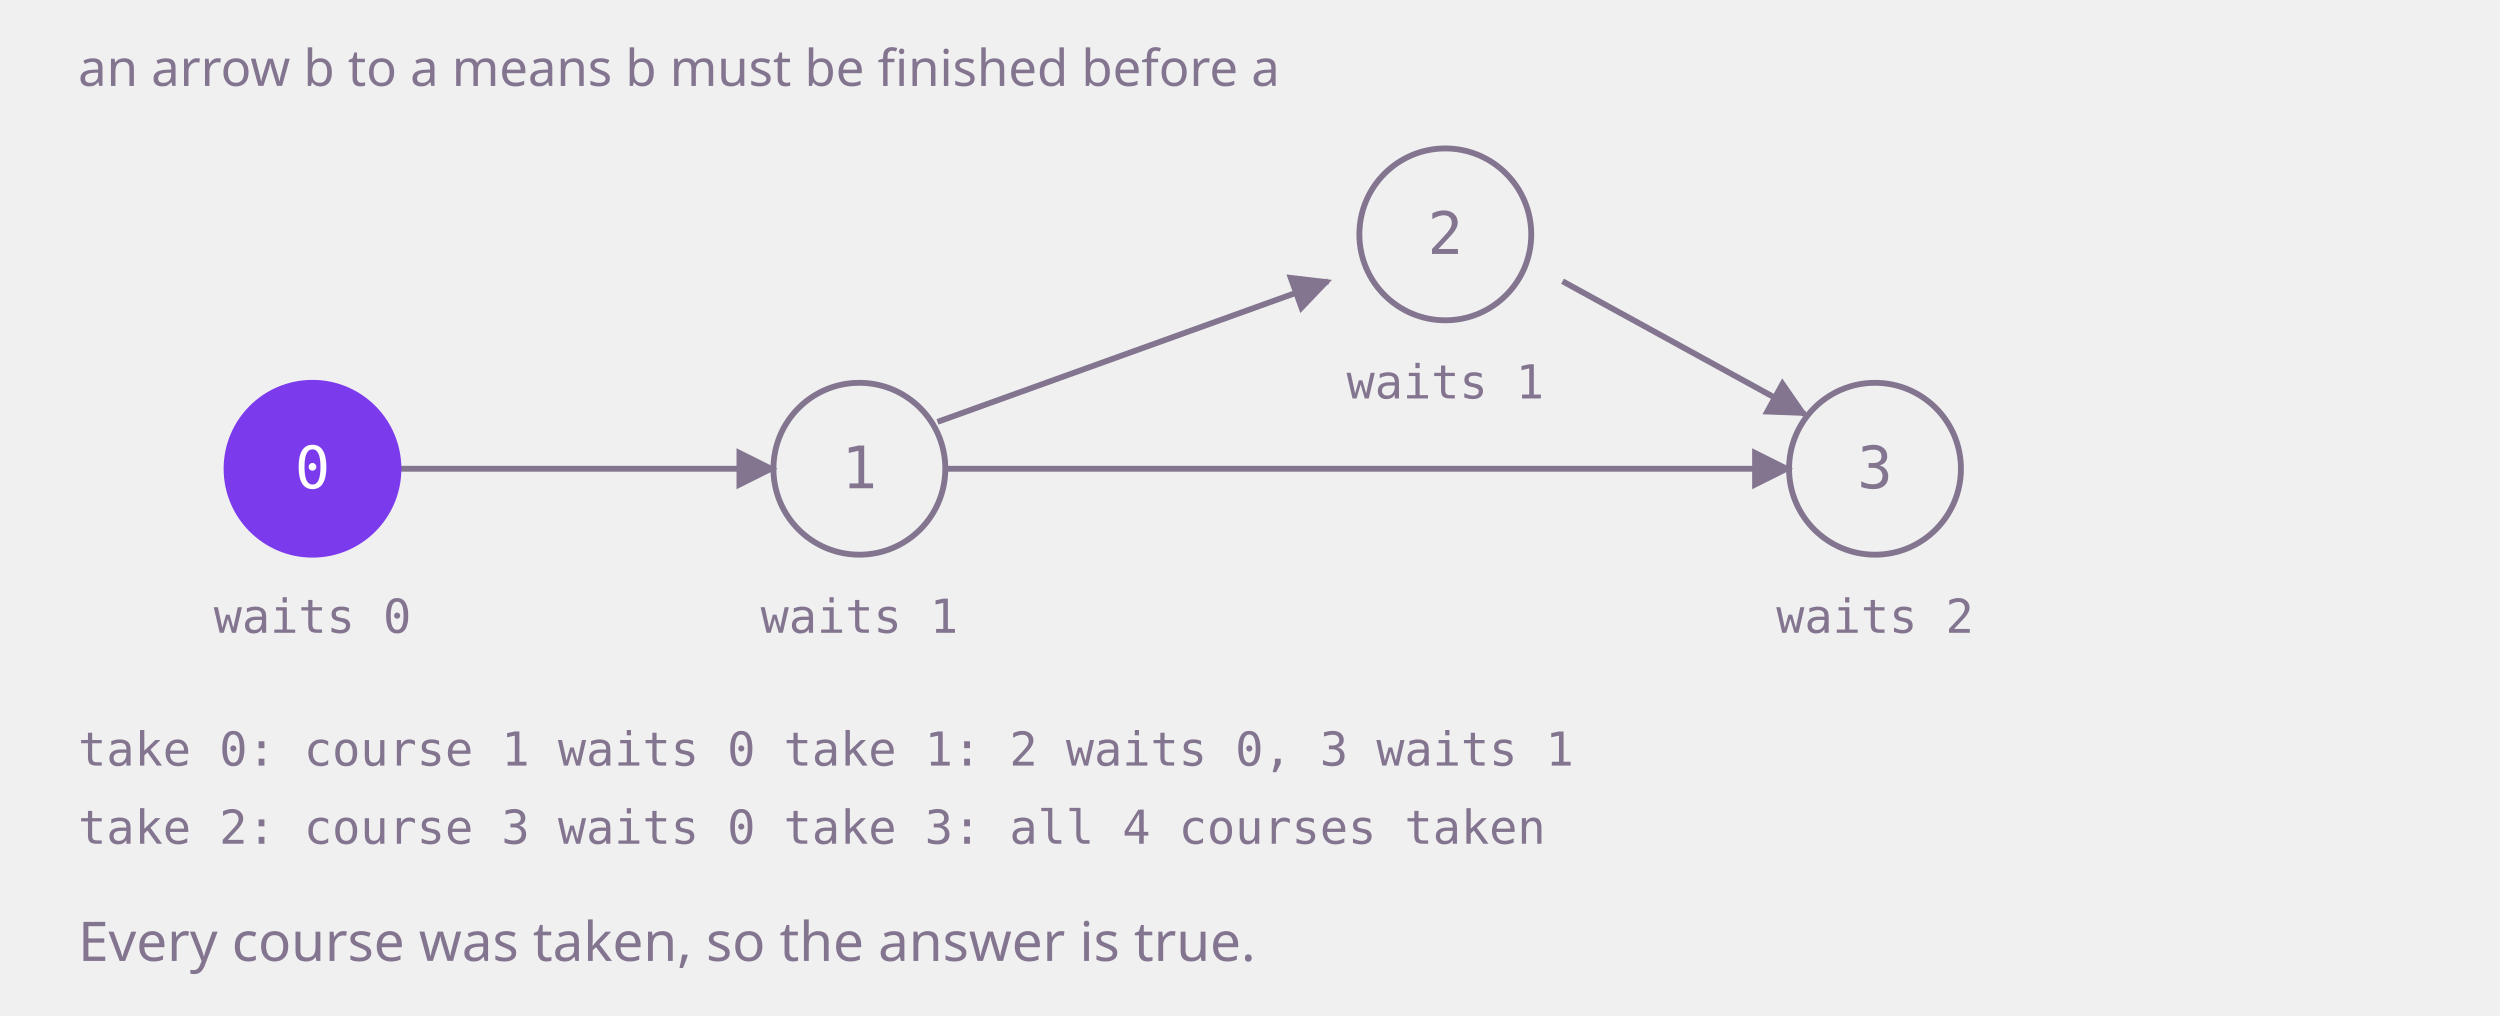
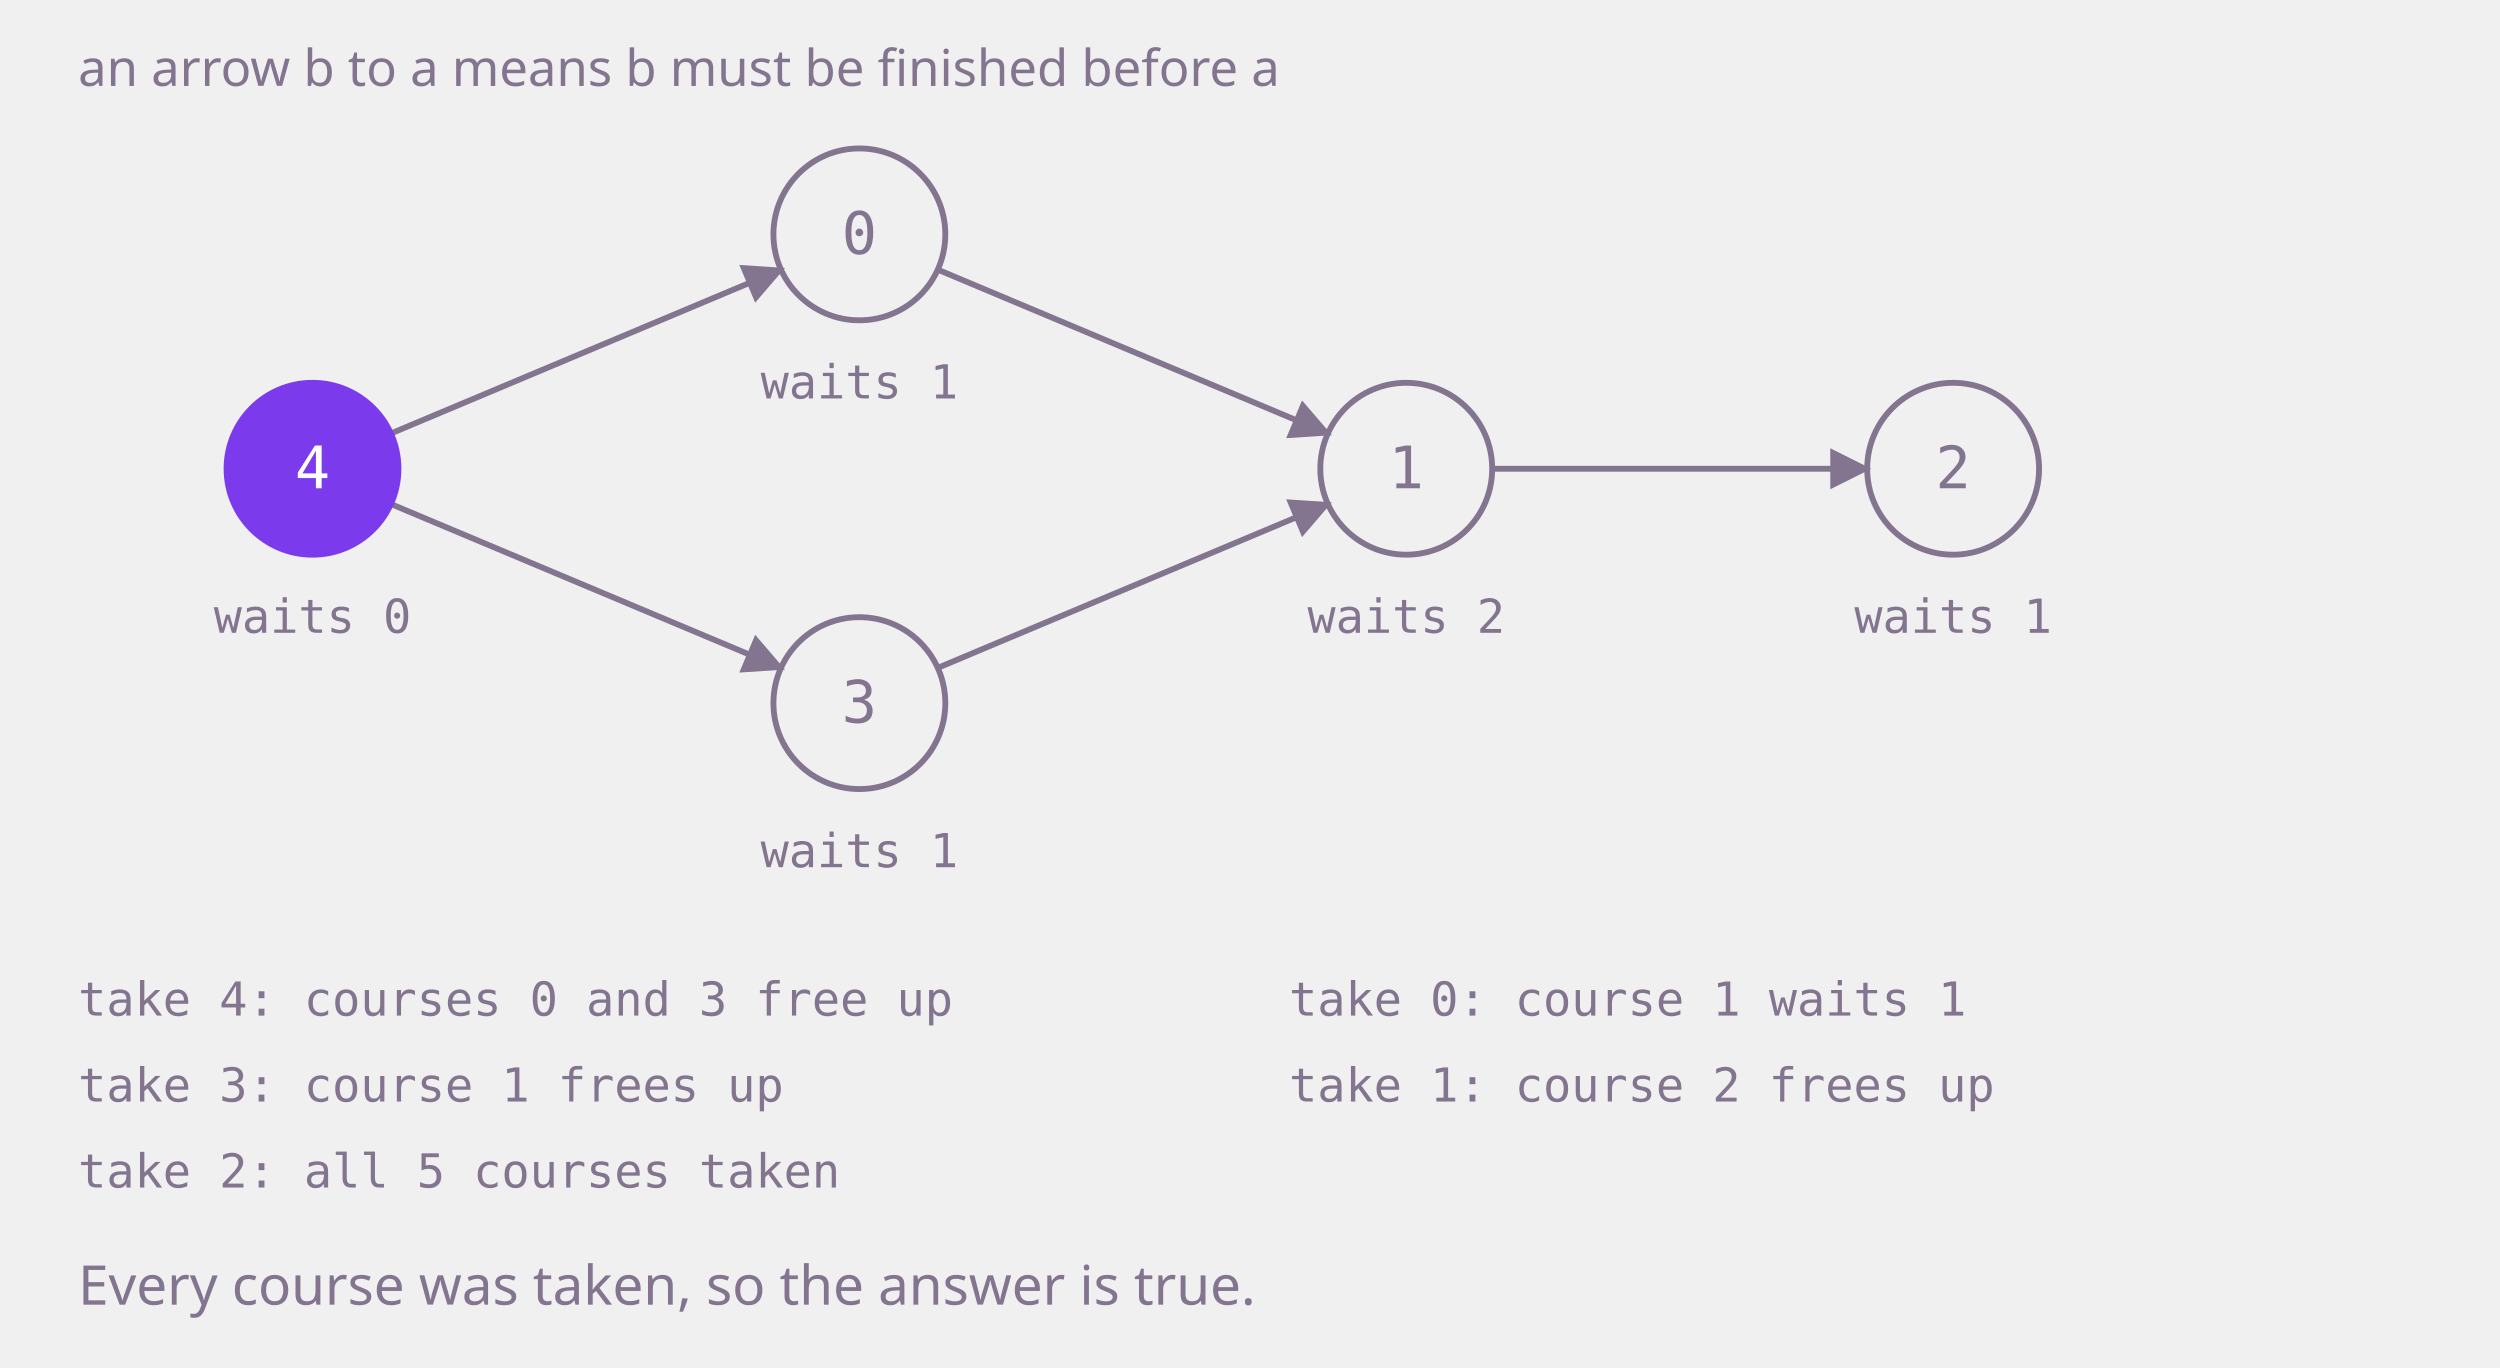
- <svg xmlns="http://www.w3.org/2000/svg" viewBox="0 0 640 260" width="640" height="260" role="img">
+ <svg xmlns="http://www.w3.org/2000/svg" viewBox="0 0 640 350" width="640" height="350" role="img">
  <defs>
    <marker id="arrow" viewBox="0 0 10 10" refX="9" refY="5" markerWidth="7" markerHeight="7" orient="auto-start-reverse">
      <path d="M0 0 L10 5 L0 10 z" fill="#83748f" />
    </marker>
  </defs>
  <g font-family="Hanken Grotesk, Segoe UI, sans-serif" font-size="13" fill="#83748f">
    <text x="20" y="22">an arrow b to a means b must be finished before a</text>
  </g>
  <g stroke="#83748f" stroke-width="1.5" fill="none" marker-end="url(#arrow)">
-     <line x1="102" y1="120" x2="198" y2="120" />
-     <line x1="240" y1="108" x2="340" y2="72" />
-     <line x1="242" y1="120" x2="458" y2="120" />
-     <line x1="400" y1="72" x2="462" y2="106" />
+     <line x1="100" y1="111" x2="200" y2="69" />
+     <line x1="100" y1="129" x2="200" y2="171" />
+     <line x1="240" y1="69" x2="340" y2="111" />
+     <line x1="240" y1="171" x2="340" y2="129" />
+     <line x1="382" y1="120" x2="478" y2="120" />
  </g>
  <g stroke-width="1.5">
    <circle cx="80" cy="120" r="22" fill="#7c3aed" stroke="#7c3aed" />
-     <circle cx="220" cy="120" r="22" fill="none" stroke="#83748f" />
-     <circle cx="370" cy="60" r="22" fill="none" stroke="#83748f" />
-     <circle cx="480" cy="120" r="22" fill="none" stroke="#83748f" />
+     <circle cx="220" cy="60" r="22" fill="none" stroke="#83748f" />
+     <circle cx="220" cy="180" r="22" fill="none" stroke="#83748f" />
+     <circle cx="360" cy="120" r="22" fill="none" stroke="#83748f" />
+     <circle cx="500" cy="120" r="22" fill="none" stroke="#83748f" />
  </g>
  <g font-family="JetBrains Mono, Consolas, monospace" font-size="15" fill="#83748f" text-anchor="middle">
-     <text x="80" y="125" fill="#ffffff">0</text>
-     <text x="220" y="125">1</text>
-     <text x="370" y="65">2</text>
-     <text x="480" y="125">3</text>
+     <text x="80" y="125" fill="#ffffff">4</text>
+     <text x="220" y="65">0</text>
+     <text x="220" y="185">3</text>
+     <text x="360" y="125">1</text>
+     <text x="500" y="125">2</text>
  </g>
  <g font-family="JetBrains Mono, Consolas, monospace" font-size="12" fill="#83748f" text-anchor="middle">
    <text x="80" y="162">waits 0</text>
-     <text x="220" y="162">waits 1</text>
-     <text x="370" y="102">waits 1</text>
-     <text x="480" y="162">waits 2</text>
+     <text x="220" y="102">waits 1</text>
+     <text x="220" y="222">waits 1</text>
+     <text x="360" y="162">waits 2</text>
+     <text x="500" y="162">waits 1</text>
  </g>
  <g font-family="JetBrains Mono, Consolas, monospace" font-size="12" fill="#83748f">
-     <text x="20" y="196">take 0: course 1 waits 0    take 1: 2 waits 0, 3 waits 1</text>
-     <text x="20" y="216">take 2: course 3 waits 0    take 3: all 4 courses taken</text>
+     <text x="20" y="260">take 4: courses 0 and 3 free up</text>
+     <text x="330" y="260">take 0: course 1 waits 1</text>
+     <text x="20" y="282">take 3: course 1 frees up</text>
+     <text x="330" y="282">take 1: course 2 frees up</text>
+     <text x="20" y="304">take 2: all 5 courses taken</text>
  </g>
  <g font-family="Hanken Grotesk, Segoe UI, sans-serif" font-size="14" fill="#83748f">
-     <text x="20" y="246">Every course was taken, so the answer is true.</text>
+     <text x="20" y="334">Every course was taken, so the answer is true.</text>
  </g>
</svg>
